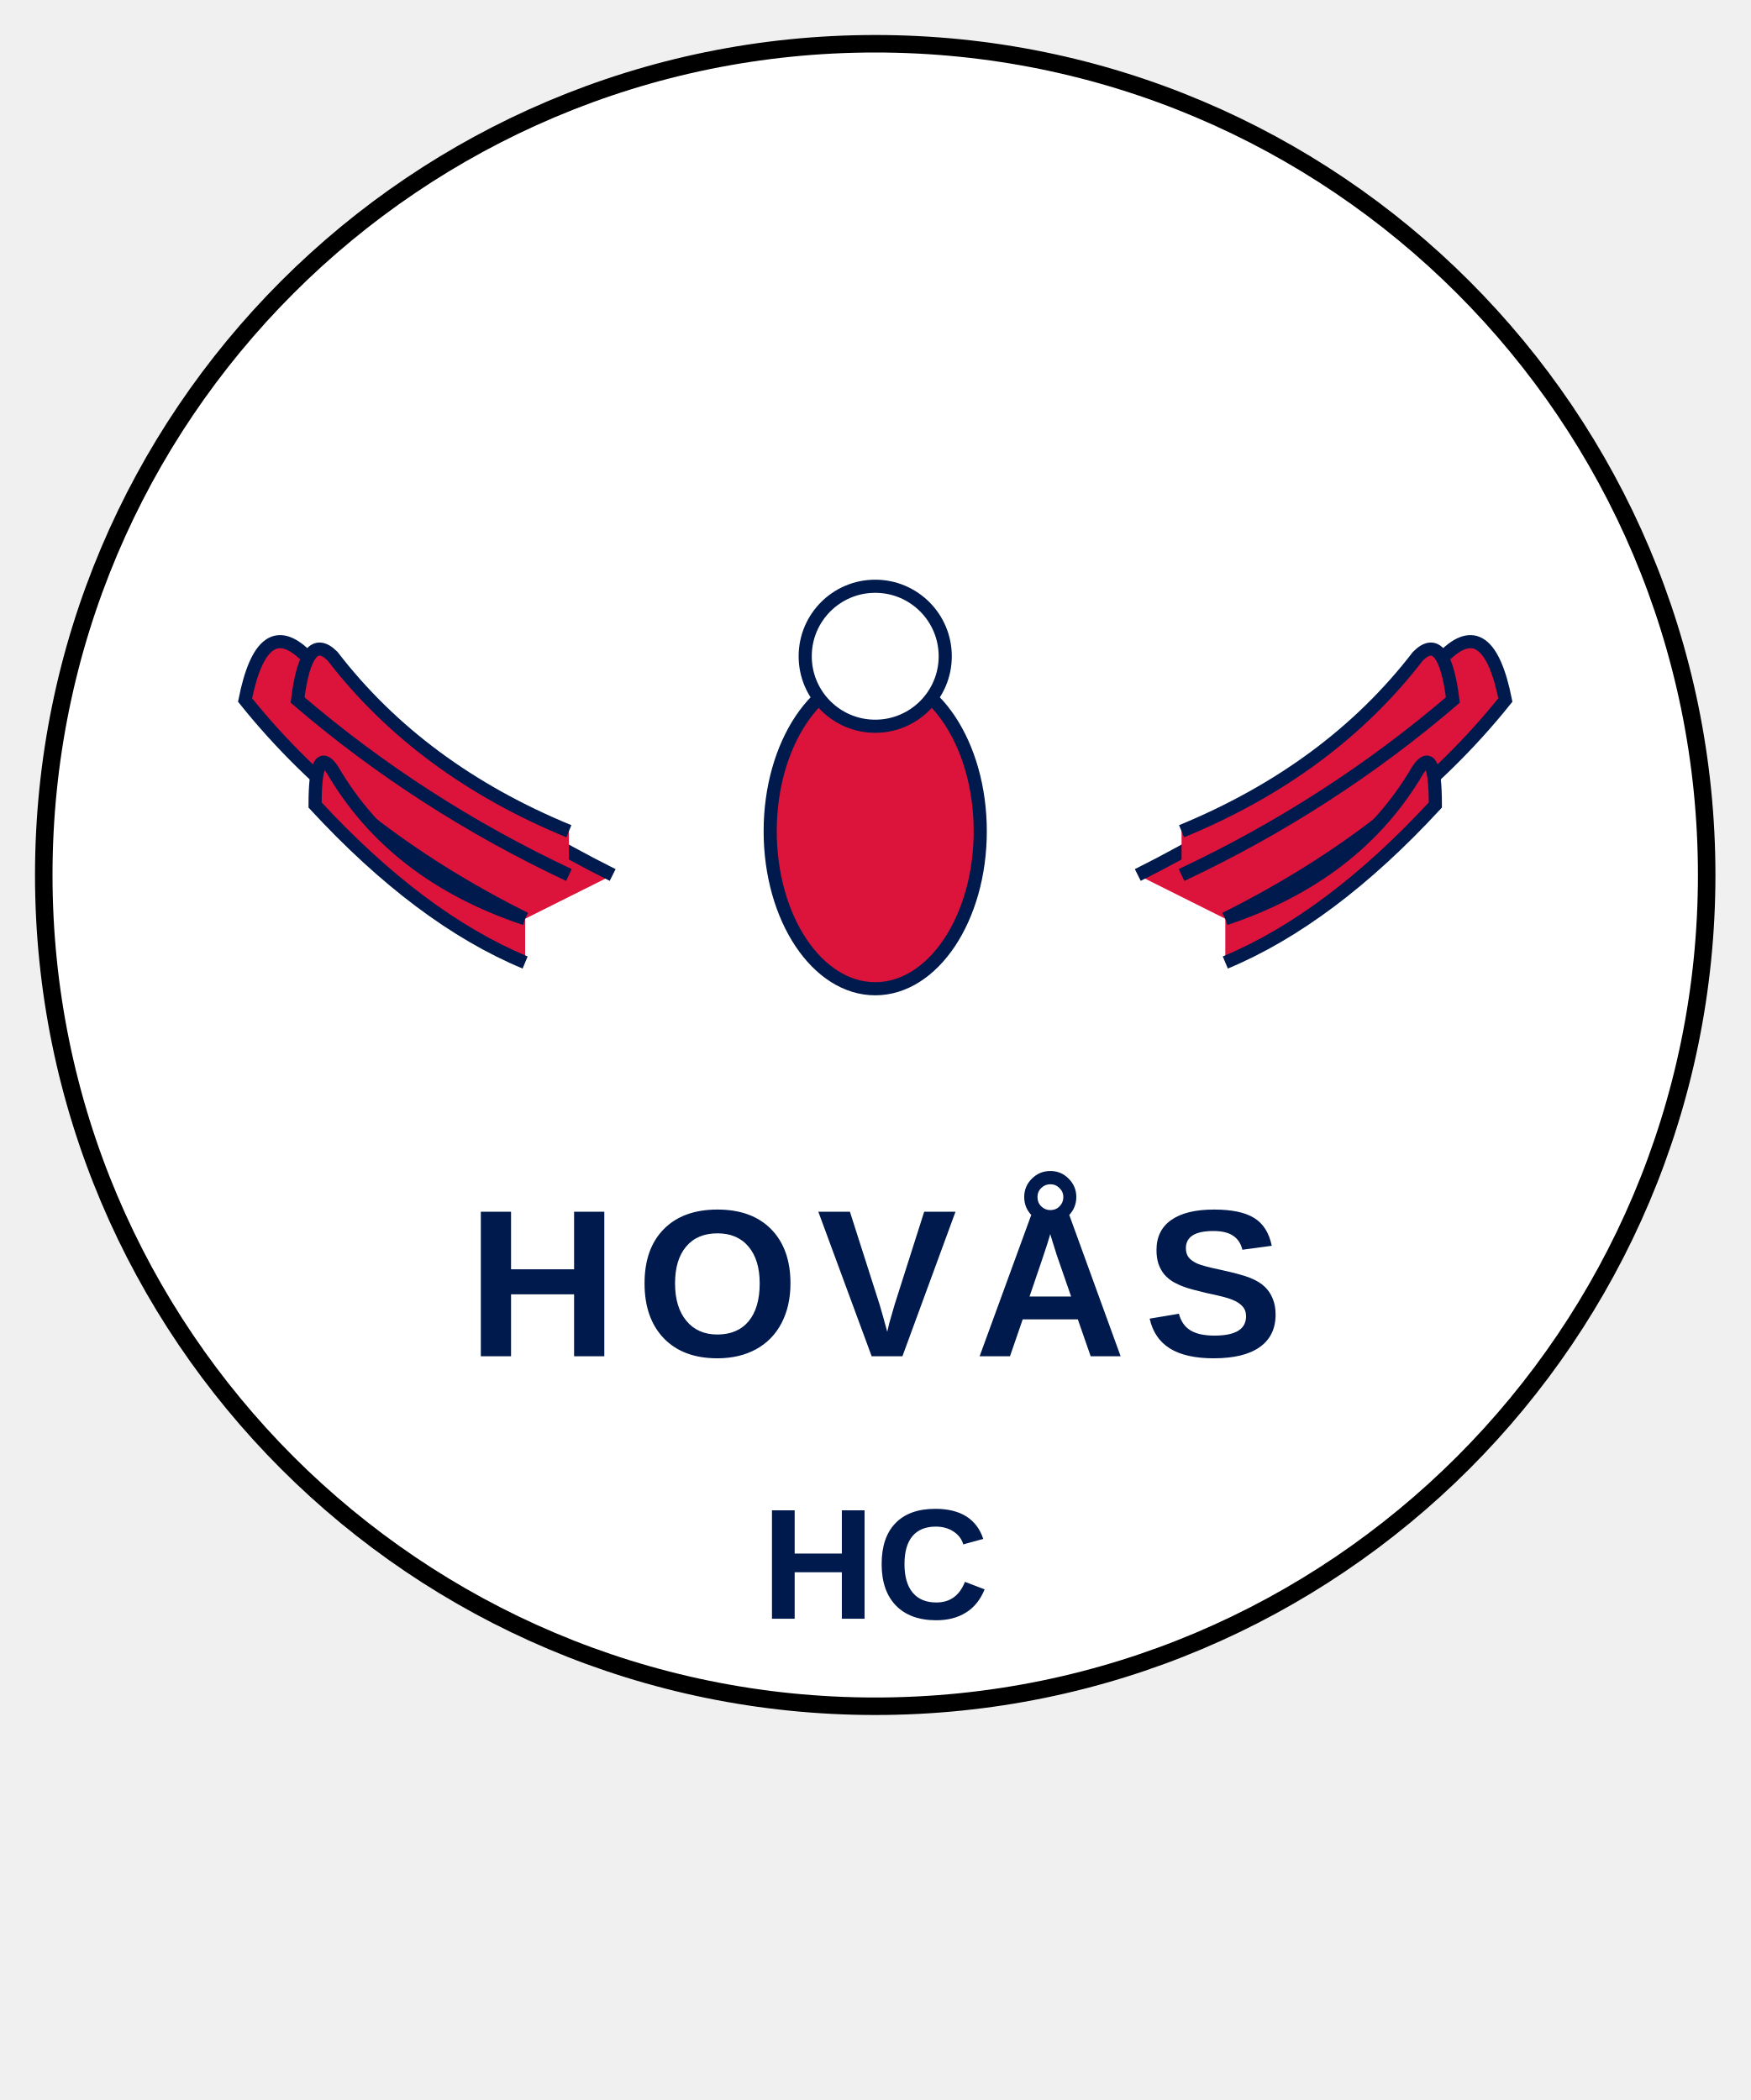
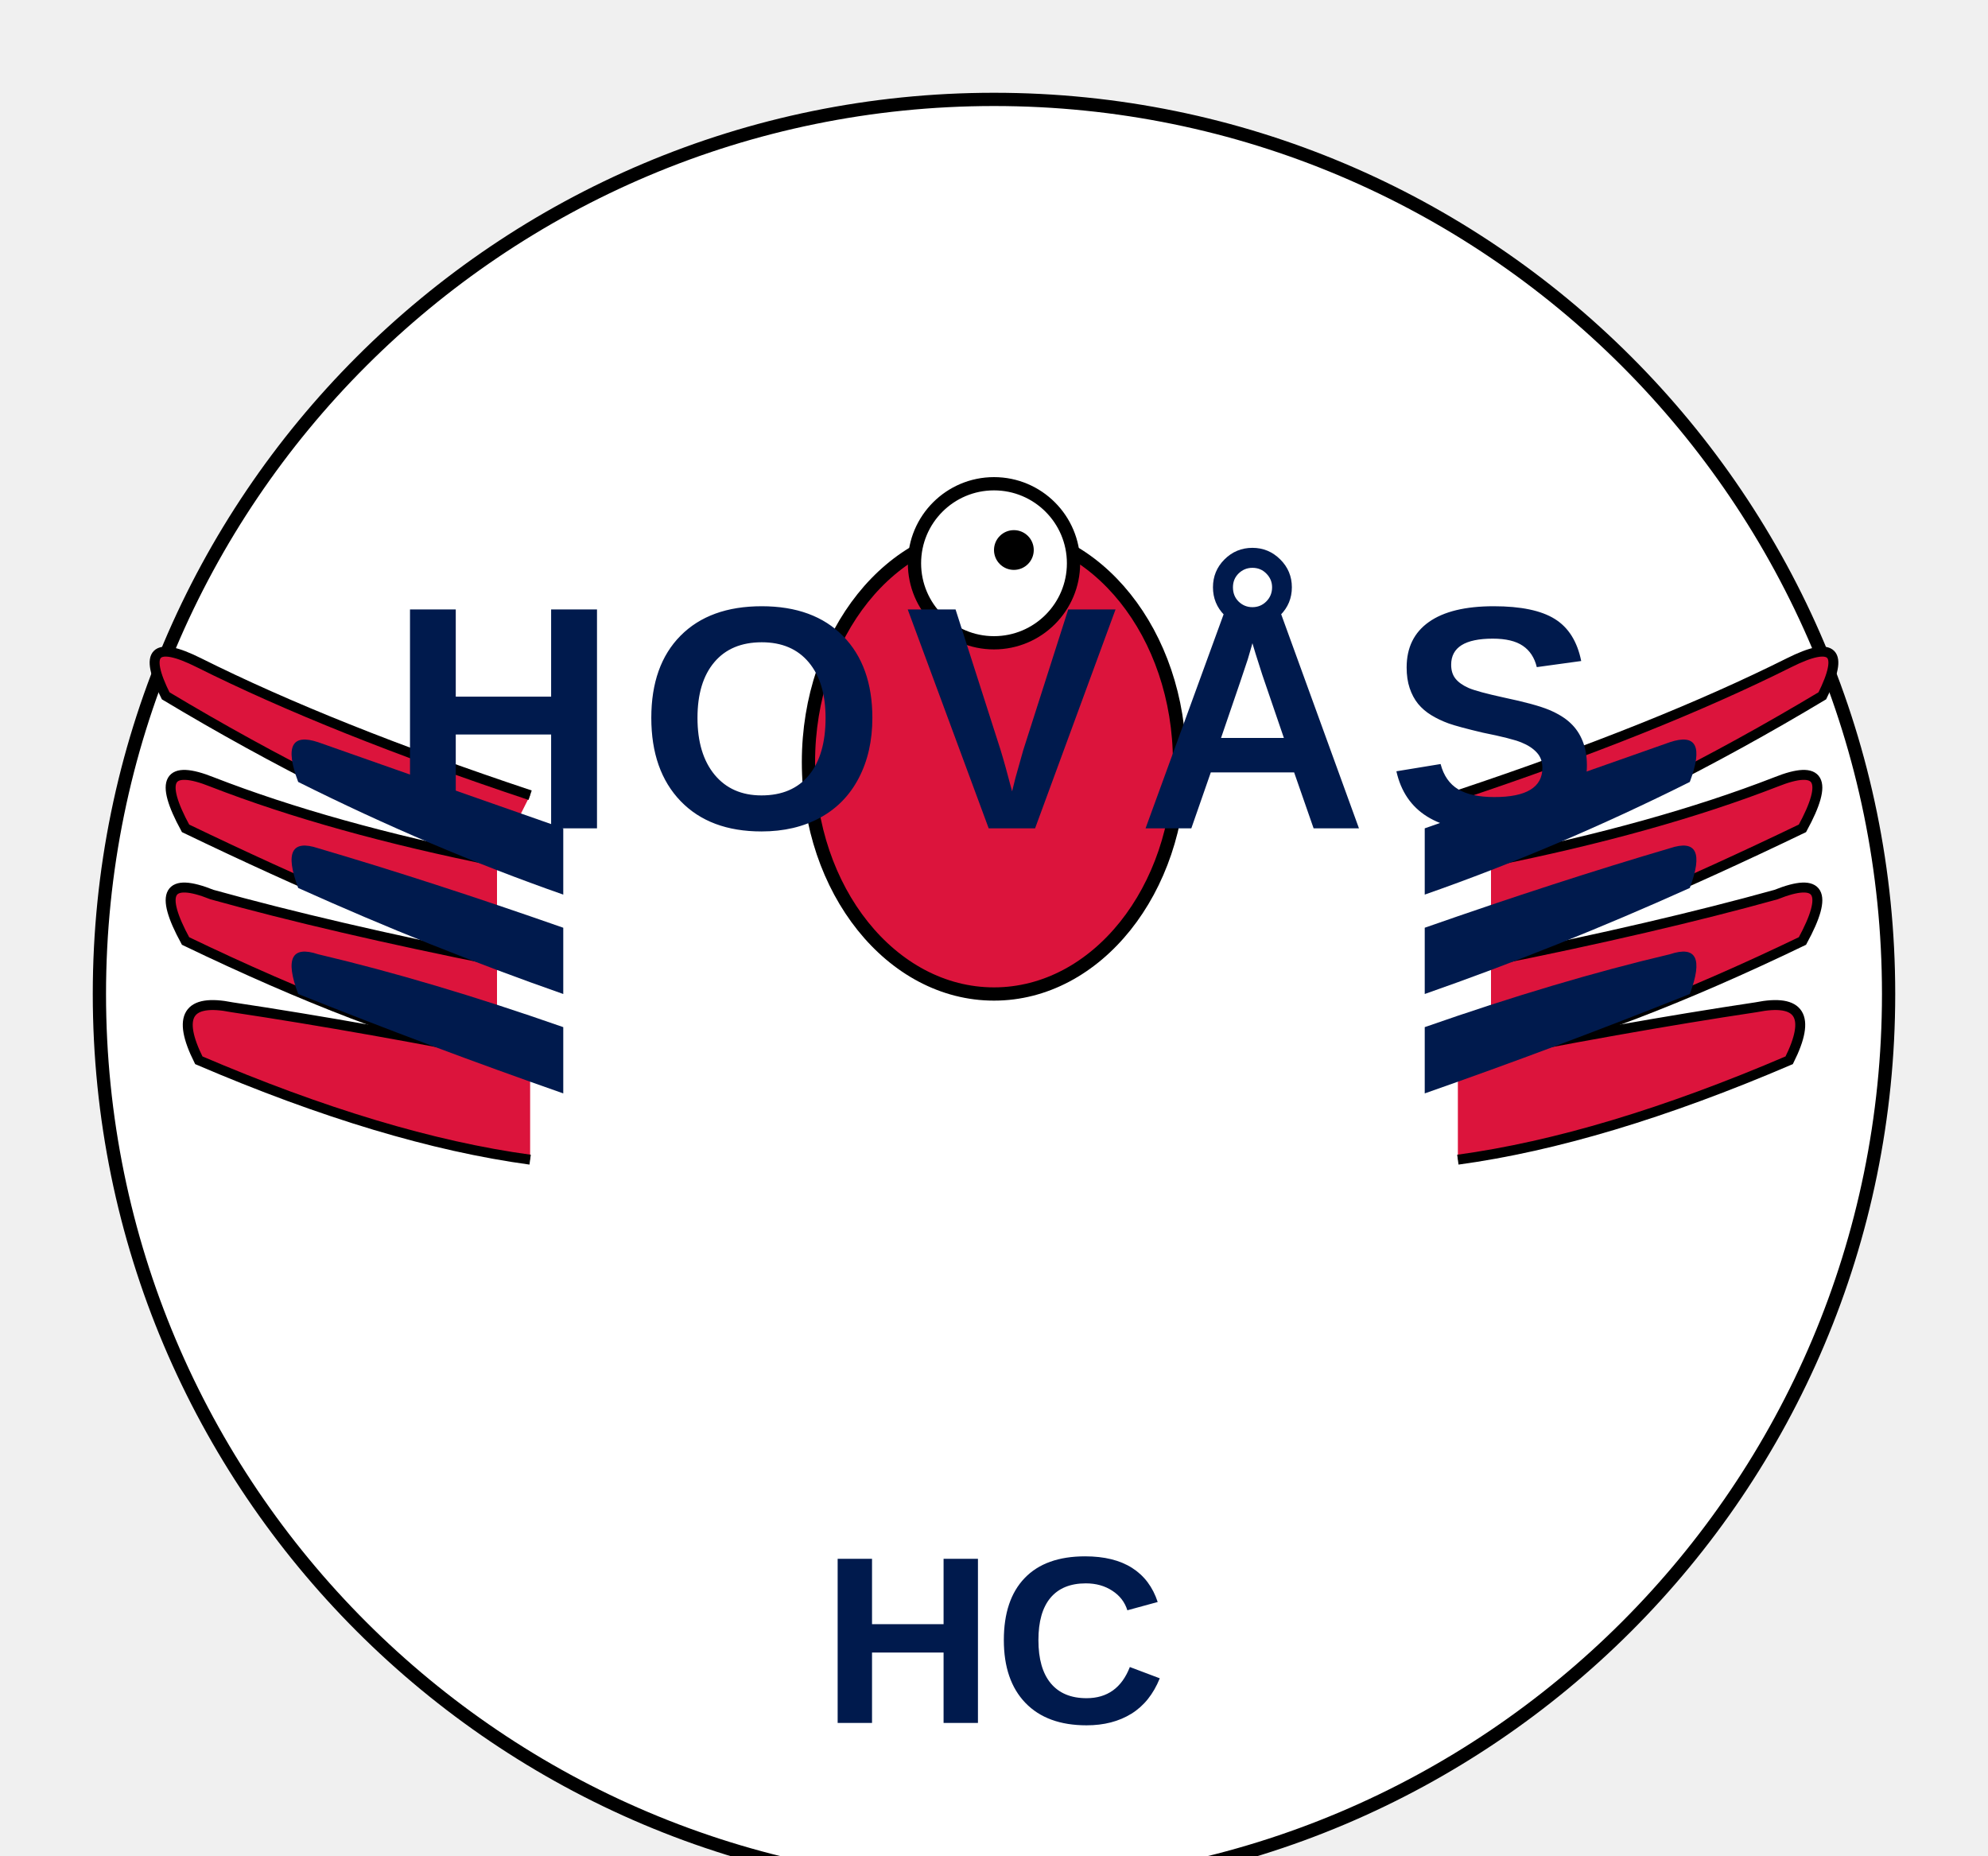
- <svg xmlns="http://www.w3.org/2000/svg" viewBox="0 0 200 240">
+ <svg xmlns="http://www.w3.org/2000/svg" viewBox="0 0 300 280">
  <defs>
    <style>
-       .hovas-circle { fill: white; stroke: #000; stroke-width: 2; }
-       .hovas-wing { fill: #dc143c; stroke: #001a4d; stroke-width: 1.5; }
-       .hovas-wing-stripe { fill: #001a4d; }
-       .hovas-body { fill: #dc143c; stroke: #001a4d; stroke-width: 1.5; }
-       .hovas-head { fill: white; stroke: #001a4d; stroke-width: 1.5; }
-       .hovas-text { font-family: Arial, sans-serif; font-weight: bold; fill: #001a4d; text-anchor: middle; }
-       .hovas-title { font-size: 24px; letter-spacing: 2px; }
-       .hovas-sub { font-size: 18px; }
+       .wing { fill: #dc143c; stroke: #000; stroke-width: 1.5; }
+       .wing-stripe { fill: #001a4d; stroke: none; }
+       .body { fill: #dc143c; stroke: #000; stroke-width: 2; }
+       .head { fill: white; stroke: #000; stroke-width: 2; }
+       .circle { fill: white; stroke: #000; stroke-width: 2; }
+       .text-main { font-family: Arial, sans-serif; font-size: 48px; font-weight: bold; fill: #001a4d; text-anchor: middle; letter-spacing: 3px; }
+       .text-sub { font-family: Arial, sans-serif; font-size: 36px; font-weight: bold; fill: #001a4d; text-anchor: middle; }
    </style>
  </defs>
-   <circle cx="100" cy="100" r="95" class="hovas-circle" />
-   <path d="M 70 100 Q 50 90 35 75 Q 30 70 28 80 Q 40 95 60 105" class="hovas-wing" />
-   <path d="M 65 95 Q 48 88 38 75 Q 35 72 34 80 Q 48 92 65 100" class="hovas-wing" />
-   <path d="M 60 105 Q 45 100 38 88 Q 36 85 36 92 Q 48 105 60 110" class="hovas-wing" />
-   <path d="M 130 100 Q 150 90 165 75 Q 170 70 172 80 Q 160 95 140 105" class="hovas-wing" />
-   <path d="M 135 95 Q 152 88 162 75 Q 165 72 166 80 Q 152 92 135 100" class="hovas-wing" />
-   <path d="M 140 105 Q 155 100 162 88 Q 164 85 164 92 Q 152 105 140 110" class="hovas-wing" />
-   <ellipse cx="100" cy="95" rx="12" ry="18" class="hovas-body" />
-   <circle cx="100" cy="75" r="8" class="hovas-head" />
-   <text x="100" y="155" class="hovas-text hovas-title">HOVÅS</text>
-   <text x="100" y="185" class="hovas-text hovas-sub">HC</text>
+   <circle cx="150" cy="150" r="135" class="circle" />
+   <path d="M 80 120 Q 50 110 30 100 Q 20 95 25 105 Q 50 120 75 130" class="wing" />
+   <path d="M 75 130 Q 50 125 32 118 Q 22 114 28 125 Q 55 138 75 145" class="wing" />
+   <path d="M 75 145 Q 50 140 32 135 Q 22 131 28 142 Q 55 155 75 160" class="wing" />
+   <path d="M 80 160 Q 55 155 35 152 Q 25 150 30 160 Q 58 172 80 175" class="wing" />
+   <path d="M 85 125 Q 65 118 48 112 Q 42 110 45 118 Q 65 128 85 135" class="wing-stripe" />
+   <path d="M 85 140 Q 65 133 48 128 Q 42 126 45 134 Q 65 143 85 150" class="wing-stripe" />
+   <path d="M 85 155 Q 65 148 48 144 Q 42 142 45 150 Q 65 158 85 165" class="wing-stripe" />
+   <path d="M 220 120 Q 250 110 270 100 Q 280 95 275 105 Q 250 120 225 130" class="wing" />
+   <path d="M 225 130 Q 250 125 268 118 Q 278 114 272 125 Q 245 138 225 145" class="wing" />
+   <path d="M 225 145 Q 250 140 268 135 Q 278 131 272 142 Q 245 155 225 160" class="wing" />
+   <path d="M 220 160 Q 245 155 265 152 Q 275 150 270 160 Q 242 172 220 175" class="wing" />
+   <path d="M 215 125 Q 235 118 252 112 Q 258 110 255 118 Q 235 128 215 135" class="wing-stripe" />
+   <path d="M 215 140 Q 235 133 252 128 Q 258 126 255 134 Q 235 143 215 150" class="wing-stripe" />
+   <path d="M 215 155 Q 235 148 252 144 Q 258 142 255 150 Q 235 158 215 165" class="wing-stripe" />
+   <ellipse cx="150" cy="115" rx="28" ry="35" class="body" />
+   <circle cx="150" cy="85" r="12" class="head" />
+   <circle cx="153" cy="83" r="3" fill="#000" />
+   <text x="150" y="125" class="text-main">HOVÅS</text>
+   <text x="150" y="260" class="text-sub">HC</text>
</svg>
